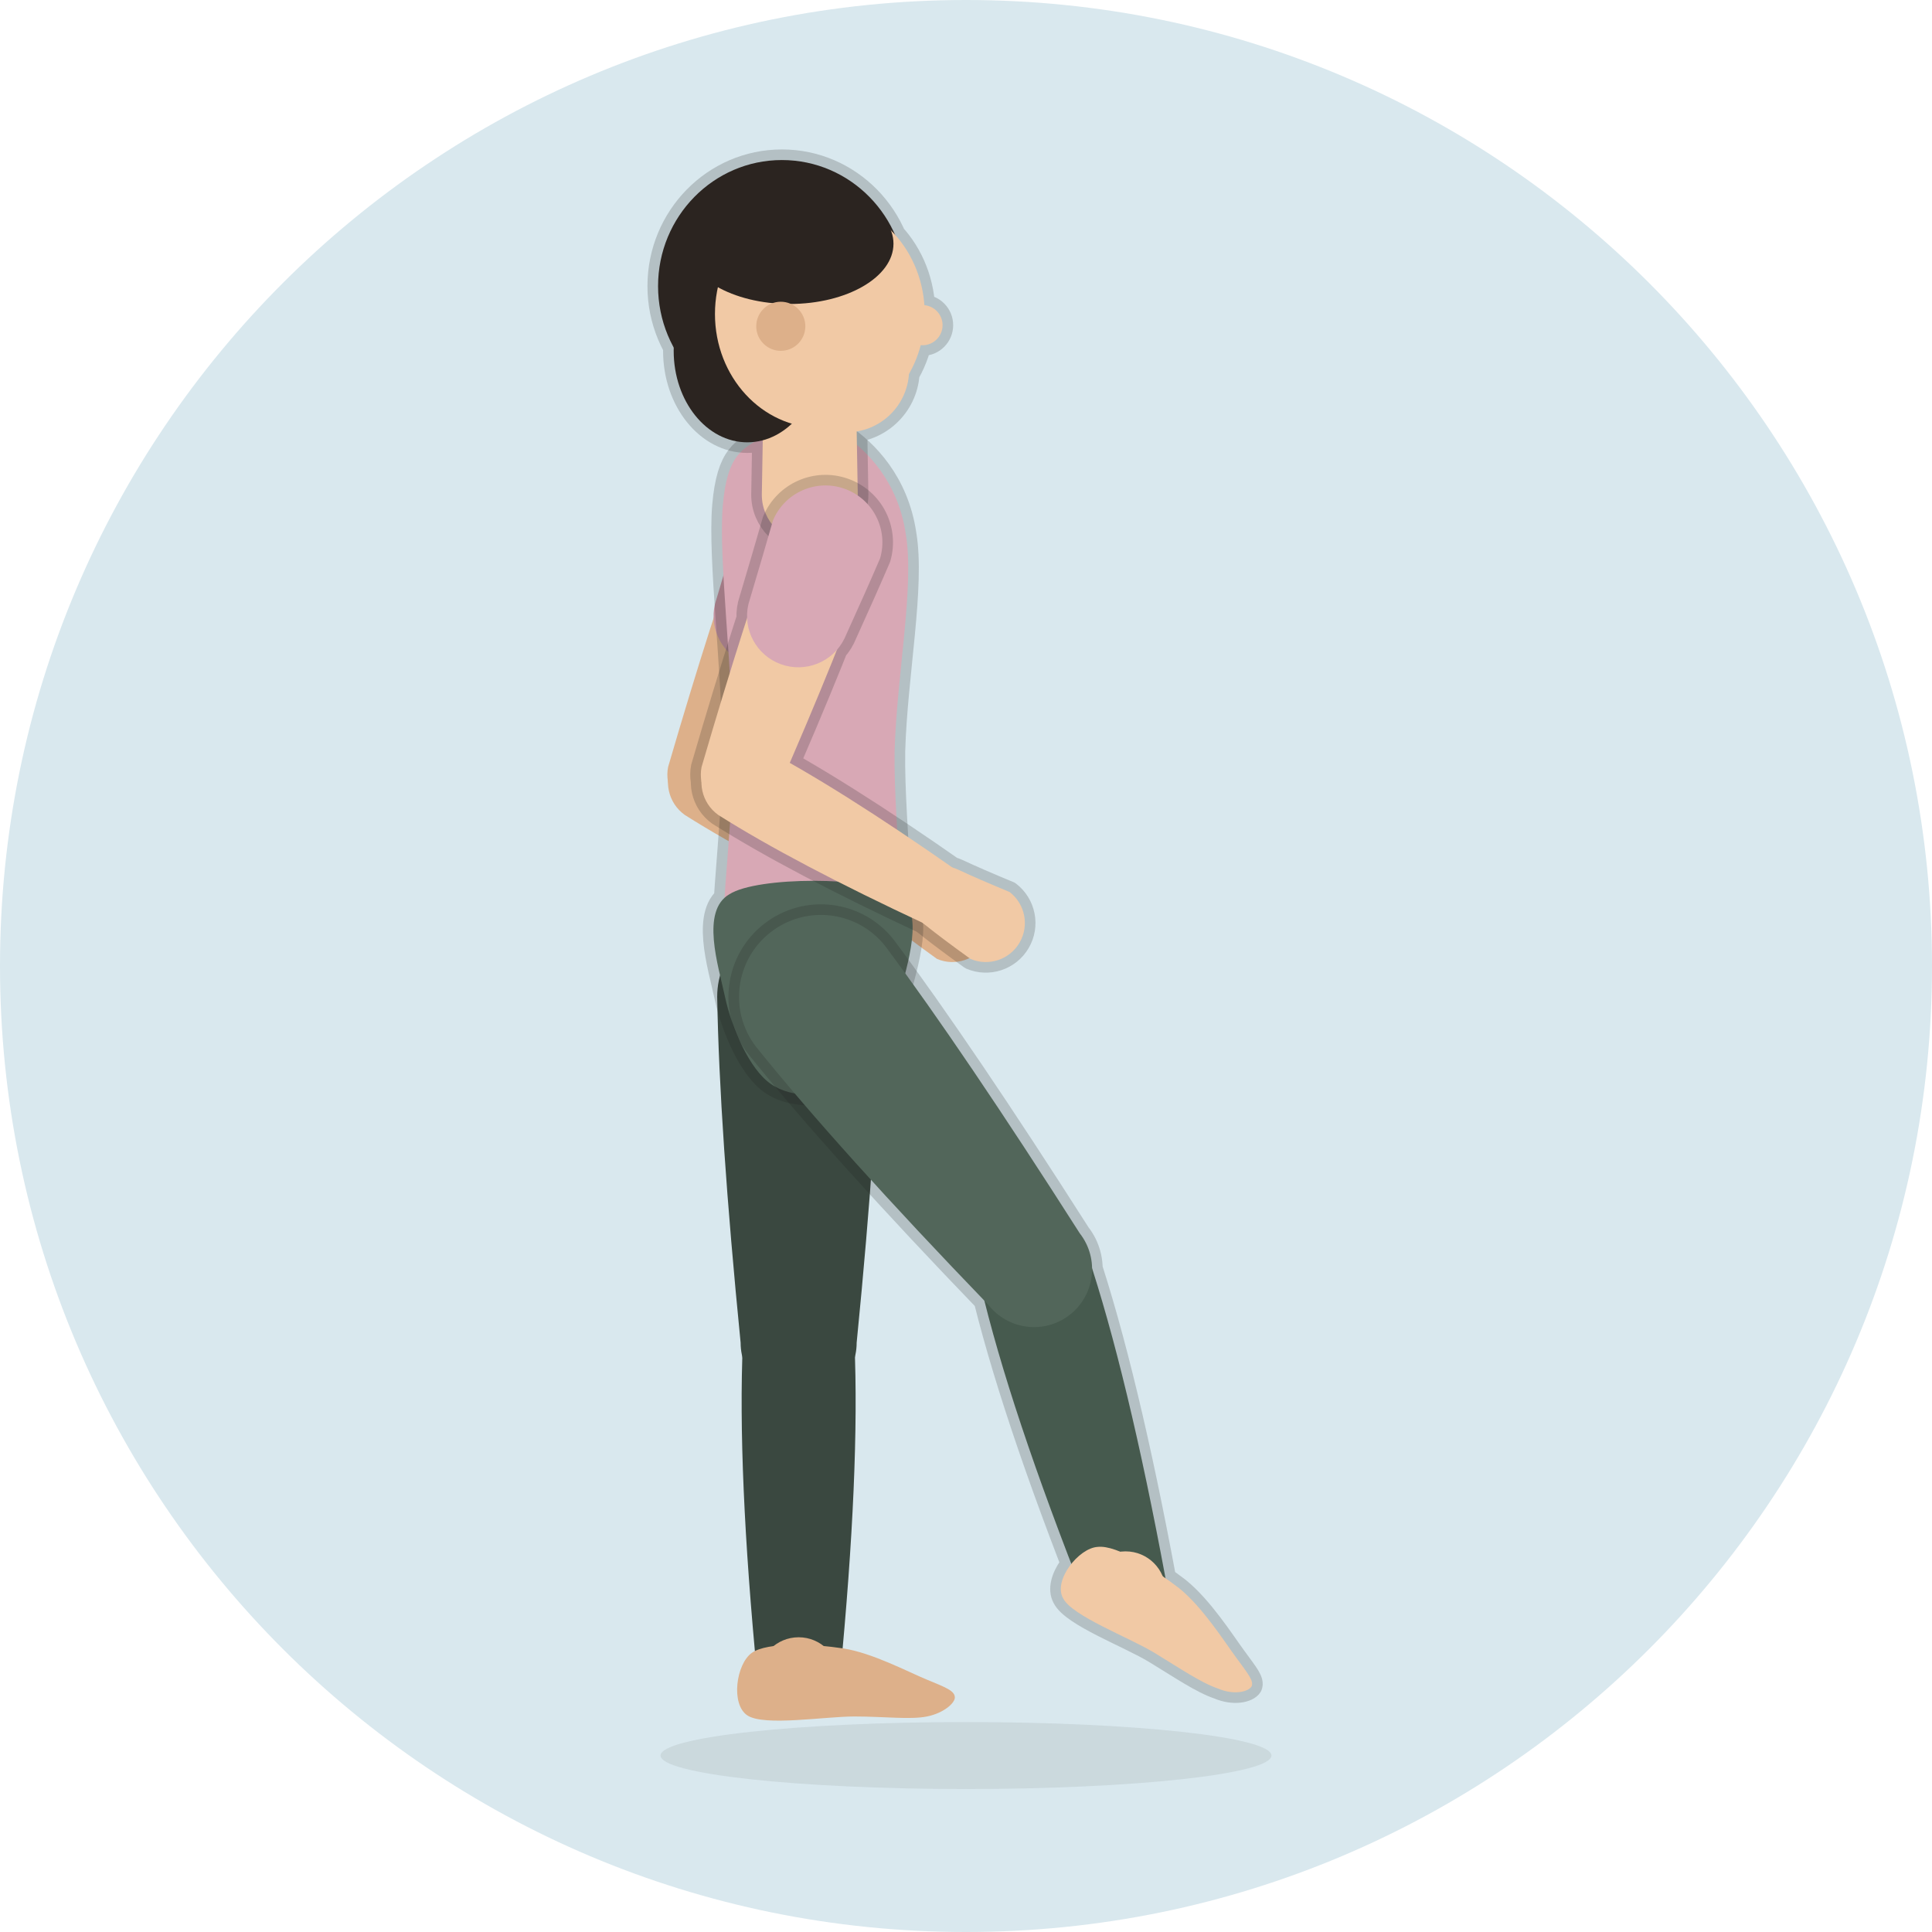
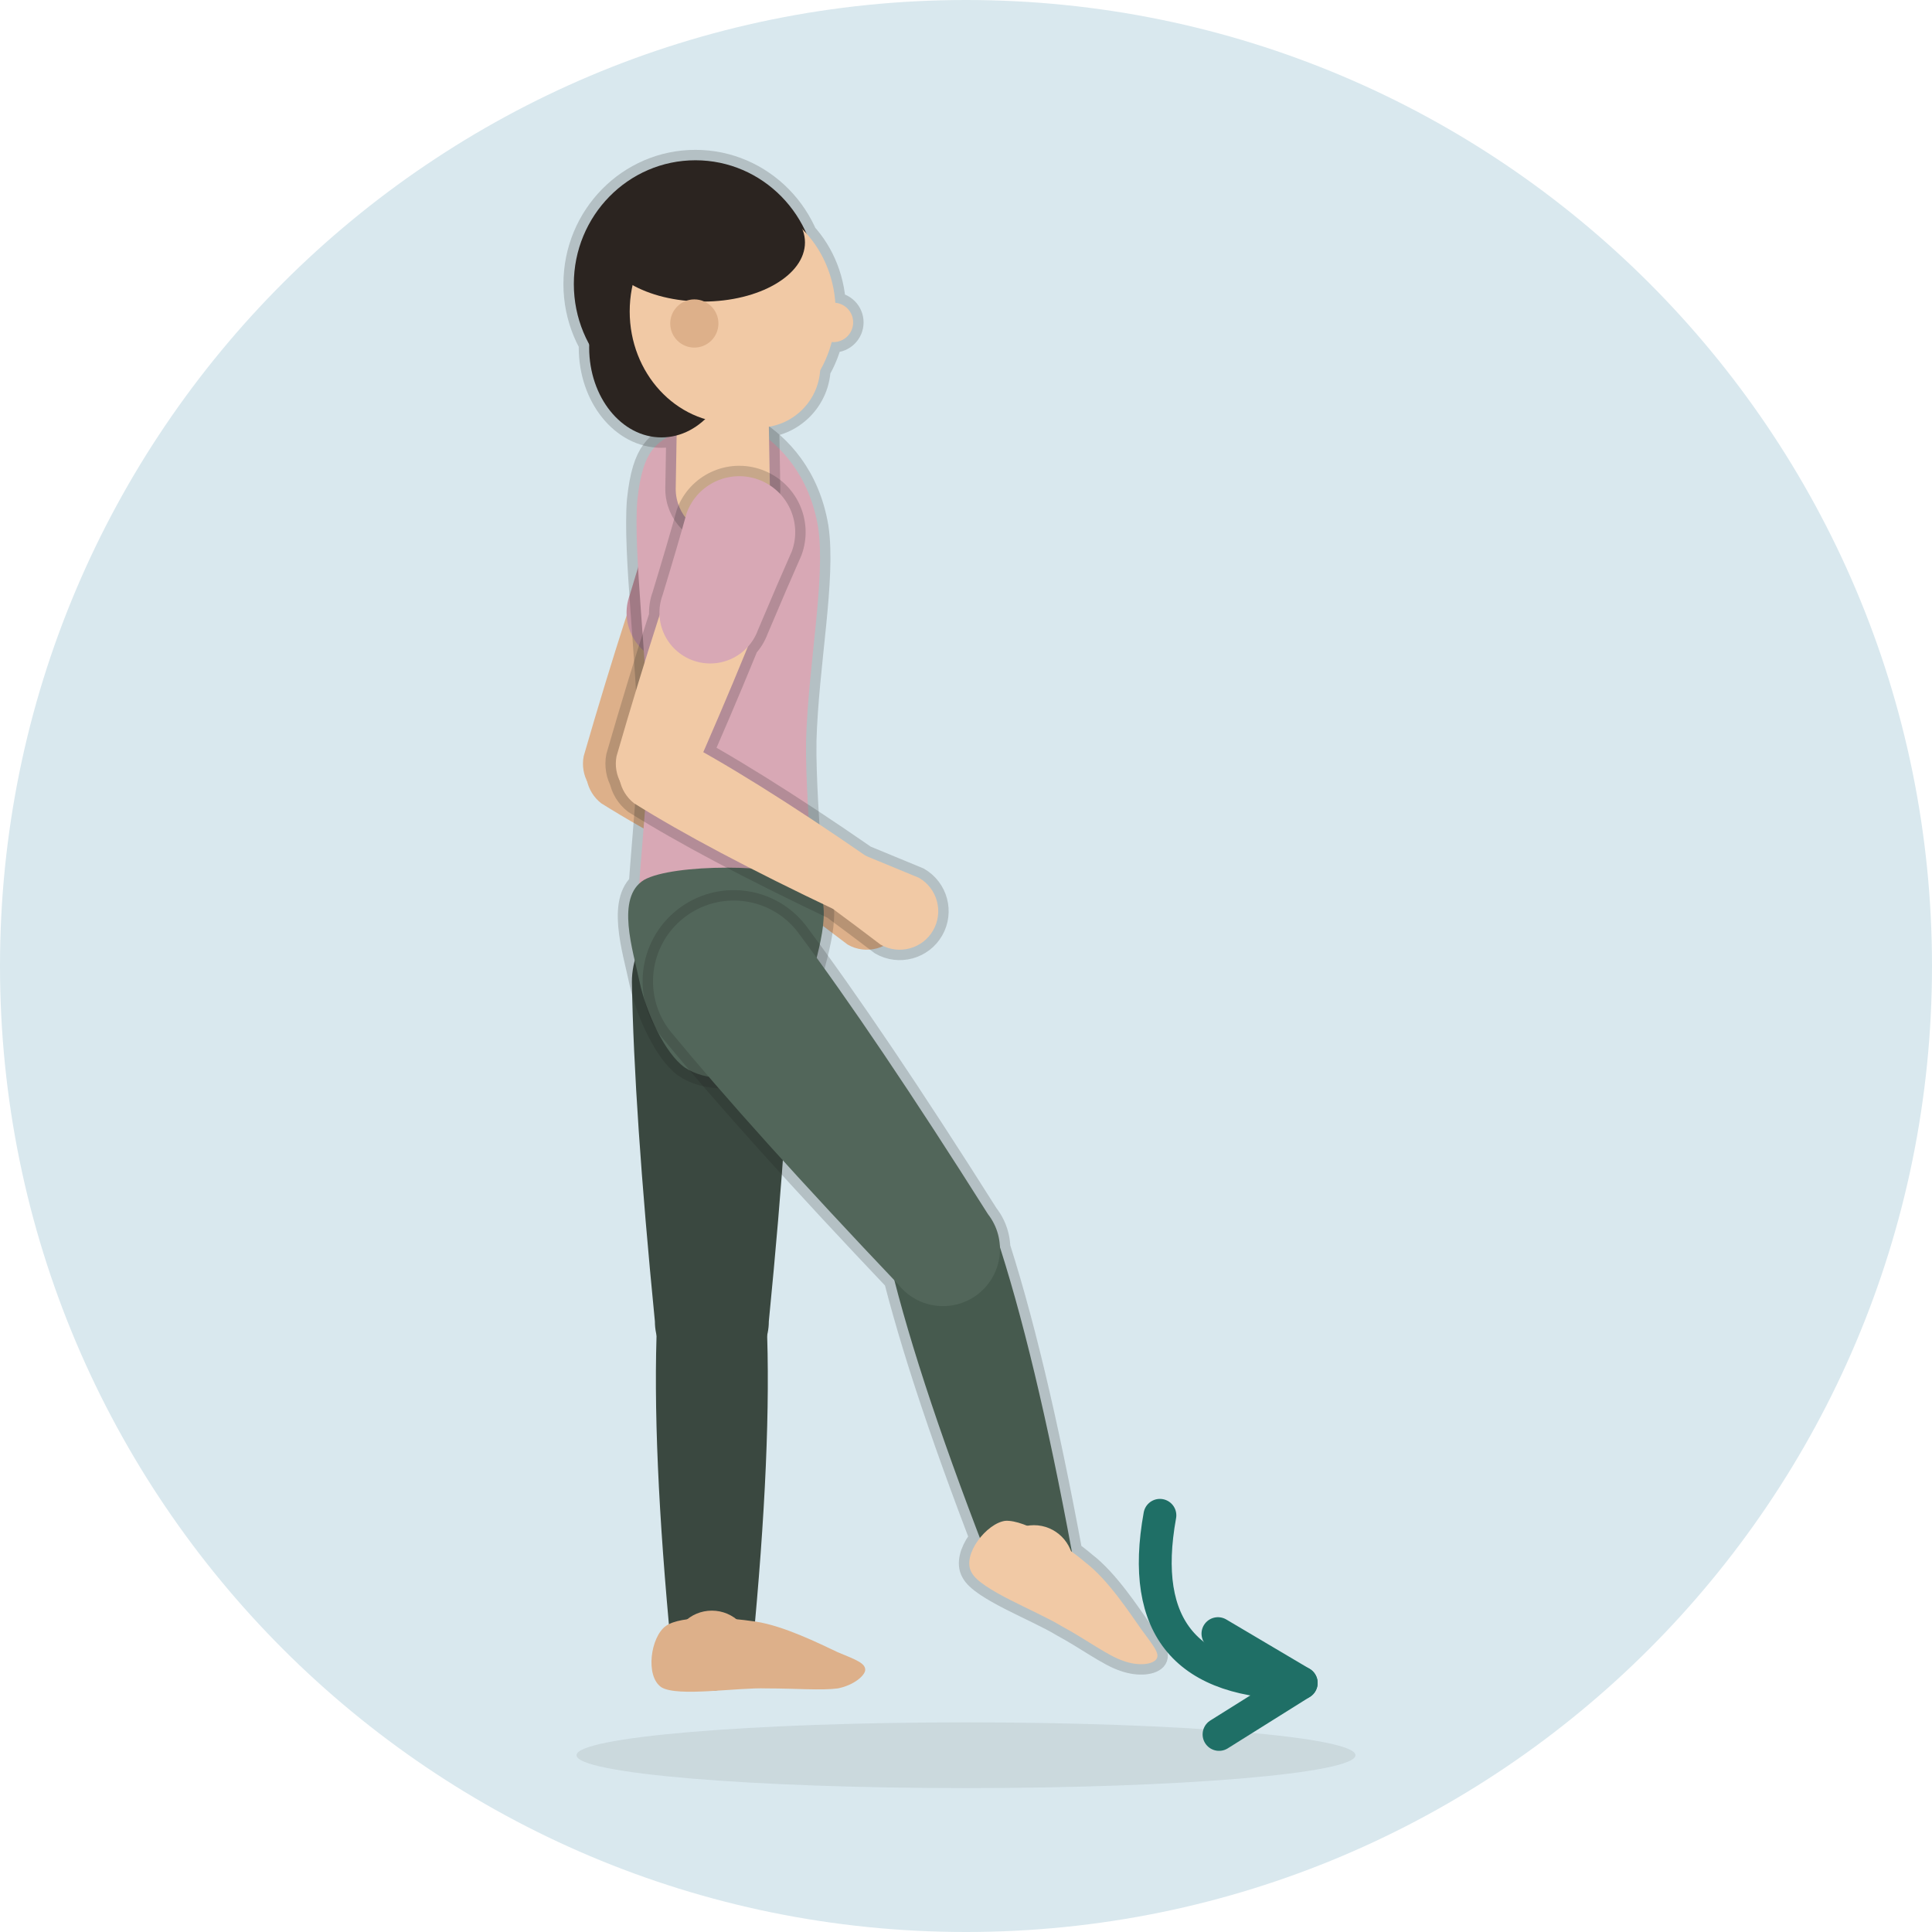
<svg xmlns="http://www.w3.org/2000/svg" viewBox="0 0 200 200" width="400" height="400" role="img" aria-label="Standing figure in profile with one foot lifted slightly forward off the floor.">
  <circle cx="100" cy="100" r="100" fill="#D9E8EE" />
  <clipPath id="czznavi">
    <circle cx="100" cy="100" r="100" />
  </clipPath>
  <g clip-path="url(#czznavi)">
-     <g transform="translate(100.0 180.0) scale(1.155)">
-       <ellipse cx="0" cy="1.5" rx="27.374" ry="3" fill="#20211F" opacity="0.08" />
+     <g transform="translate(100.0 180.0) scale(1.134)">
+       <ellipse cx="0" cy="1.5" rx="35.552" ry="3" fill="#20211F" opacity="0.08" />
      <g>
-         <path d="M-19.7 -109.0Q-22.7 -100.8 -26.7 -87.1A3.6 3.6 0 0 0 -20.0 -84.7Q-14.3 -97.7 -11.4 -106.0A4.4 4.4 0 0 0 -19.7 -109.0Z" fill="#DDB08A" />
-         <path d="M-20.3 -109.2Q-21.1 -106.4 -22.5 -101.7A4.6 4.6 0 0 0 -13.9 -98.6Q-11.9 -103.0 -10.7 -105.8A5.1 5.1 0 0 0 -20.3 -109.2Z" fill="#C2919F" />
-         <path d="M-25.2 -82.8Q-18.4 -78.5 -6.6 -73.0A2.8 2.8 0 0 0 -3.8 -77.8Q-14.5 -85.3 -21.6 -89.0A3.6 3.6 0 0 0 -25.2 -82.8Z" fill="#DDB08A" />
-         <path d="M-6.6 -72.9Q-5.1 -71.7 -2.6 -69.9A3.5 3.5 0 0 0 0.9 -75.9Q-2.0 -77.1 -3.7 -77.9A2.9 2.9 0 0 0 -6.6 -72.9Z" fill="#DDB08A" />
+         <path d="M-27.8 -111.7Q-30.9 -103.5 -34.9 -89.7A3.6 3.6 0 0 0 -28.2 -87.3Q-22.4 -100.4 -19.5 -108.6A4.4 4.4 0 0 0 -27.8 -111.7Z" fill="#DDB08A" />
+         <path d="M-28.5 -111.9Q-29.3 -109.0 -30.7 -104.4A4.6 4.6 0 0 0 -22.0 -101.2Q-20.1 -105.7 -18.9 -108.4A5.1 5.1 0 0 0 -28.5 -111.9Z" fill="#C2919F" />
+         <path d="M-33.3 -85.4Q-26.6 -81.2 -14.8 -75.6A2.8 2.8 0 0 0 -12.0 -80.5Q-22.7 -87.9 -29.8 -91.6A3.6 3.6 0 0 0 -33.3 -85.4Z" fill="#DDB08A" />
+         <path d="M-14.8 -75.5Q-13.3 -74.4 -10.8 -72.5A3.5 3.5 0 0 0 -7.3 -78.6Q-10.2 -79.8 -11.9 -80.5A2.9 2.9 0 0 0 -14.8 -75.5Z" fill="#DDB08A" />
      </g>
      <g>
-         <path d="M-20.0 -35.5Q-20.5 -24.1 -18.7 -5.5A3.7 3.7 0 0 0 -11.3 -5.5Q-9.5 -24.1 -10.0 -35.5A5.0 5.0 0 0 0 -20.0 -35.5Z" fill="#3A4840" />
-         <path d="M-22.3 -66.5Q-22.1 -54.7 -20.2 -35.5A5.2 5.2 0 0 0 -9.8 -35.5Q-7.9 -54.7 -7.7 -66.5A7.3 7.3 0 0 0 -22.3 -66.5Z" fill="#3A4840" />
-         <path d="M-15.0 -1.9A3.6 3.6 0.0 1 0 -15.0 -9.1A3.6 3.6 0.0 1 0 -15.0 -1.9Z" fill="#DDB08A" />
-         <path d="M-19.2 -7.7C-20.6 -6.7 -21.1 -3.1 -19.6 -2.1C-18.1 -1.1 -12.7 -2.0 -10.0 -2.0C-7.3 -2.0 -5.0 -1.7 -3.5 -2.0C-2.0 -2.3 -1.0 -3.2 -1.0 -3.7C-1.0 -4.3 -1.8 -4.6 -3.5 -5.3C-5.2 -6.0 -8.4 -7.7 -11.0 -8.1C-13.6 -8.5 -17.8 -8.7 -19.2 -7.7Z" fill="#DDB08A" />
+         <path d="M-28.2 -38.1Q-28.7 -26.7 -26.9 -8.1A3.7 3.7 0 0 0 -19.5 -8.1Q-17.7 -26.7 -18.2 -38.1A5.0 5.0 0 0 0 -28.2 -38.1Z" fill="#3A4840" />
+         <path d="M-30.5 -69.1Q-30.3 -57.4 -28.4 -38.1A5.2 5.2 0 0 0 -18.0 -38.1Q-16.1 -57.4 -15.9 -69.1A7.3 7.3 0 0 0 -30.5 -69.1Z" fill="#3A4840" />
+         <path d="M-23.2 -4.5A3.6 3.6 0.0 1 0 -23.2 -11.7A3.6 3.6 0.0 1 0 -23.2 -4.5Z" fill="#DDB08A" />
+         <path d="M-27.4 -10.3C-28.8 -9.3 -29.3 -5.7 -27.8 -4.7C-26.3 -3.8 -20.9 -4.7 -18.2 -4.6C-15.5 -4.6 -13.2 -4.4 -11.7 -4.6C-10.2 -4.9 -9.2 -5.8 -9.2 -6.3C-9.2 -6.9 -10.0 -7.2 -11.7 -7.9C-13.4 -8.7 -16.6 -10.3 -19.2 -10.7C-21.8 -11.1 -26.0 -11.3 -27.4 -10.3Z" fill="#DDB08A" />
      </g>
      <g>
-         <path d="M-21.4 -66.5C-22.6 -71.3 -20.8 -81.2 -20.9 -88.5C-20.9 -95.8 -22.2 -105.8 -21.8 -110.5C-21.4 -115.2 -20.0 -115.6 -18.2 -116.7C-16.4 -117.8 -13.1 -118.4 -11.0 -116.9C-8.9 -115.5 -6.1 -112.7 -5.4 -108.0C-4.6 -103.3 -6.2 -95.4 -6.4 -88.5C-6.5 -81.6 -5.0 -71.3 -6.3 -66.5C-7.6 -61.8 -11.5 -60.0 -14.0 -60.0C-16.5 -60.0 -20.3 -61.8 -21.4 -66.5ZM-21.6 -66.5C-22.2 -69.3 -23.8 -74.2 -21.2 -75.7C-18.7 -77.3 -8.6 -77.3 -6.1 -75.7C-3.6 -74.2 -5.3 -69.3 -6.0 -66.5C-6.7 -63.7 -8.6 -60.0 -10.5 -58.7C-12.4 -57.4 -15.7 -57.4 -17.5 -58.7C-19.4 -60.0 -21.0 -63.7 -21.6 -66.5Z" fill="#1E1F1D" stroke="#1E1F1D" stroke-width="1.9" stroke-linejoin="round" opacity="0.2" />
-         <path d="M-21.4 -66.5C-22.6 -71.3 -20.8 -81.2 -20.9 -88.5C-20.9 -95.8 -22.2 -105.8 -21.8 -110.5C-21.4 -115.2 -20.0 -115.6 -18.2 -116.7C-16.4 -117.8 -13.1 -118.4 -11.0 -116.9C-8.9 -115.5 -6.1 -112.7 -5.4 -108.0C-4.6 -103.3 -6.2 -95.4 -6.4 -88.5C-6.5 -81.6 -5.0 -71.3 -6.3 -66.5C-7.6 -61.8 -11.5 -60.0 -14.0 -60.0C-16.5 -60.0 -20.3 -61.8 -21.4 -66.5Z" fill="#D8A8B5" />
-         <path d="M-21.6 -66.5C-22.2 -69.3 -23.8 -74.2 -21.2 -75.7C-18.7 -77.3 -8.6 -77.3 -6.1 -75.7C-3.6 -74.2 -5.3 -69.3 -6.0 -66.5C-6.7 -63.7 -8.6 -60.0 -10.5 -58.7C-12.4 -57.4 -15.7 -57.4 -17.5 -58.7C-19.4 -60.0 -21.0 -63.7 -21.6 -66.5Z" fill="#52665A" />
+         <path d="M-29.6 -69.1C-30.8 -73.9 -29.0 -83.8 -29.0 -91.1C-29.1 -98.5 -30.4 -108.4 -30.0 -113.1C-29.5 -117.8 -28.2 -118.3 -26.4 -119.3C-24.6 -120.4 -21.3 -121.0 -19.2 -119.5C-17.0 -118.1 -14.3 -115.4 -13.5 -110.6C-12.8 -105.9 -14.4 -98.1 -14.6 -91.1C-14.7 -84.2 -13.2 -73.9 -14.5 -69.1C-15.7 -64.4 -19.7 -62.6 -22.2 -62.6C-24.7 -62.6 -28.5 -64.4 -29.6 -69.1ZM-29.8 -69.1C-30.4 -72.0 -32.0 -76.8 -29.4 -78.4C-26.8 -79.9 -16.8 -79.9 -14.3 -78.4C-11.8 -76.8 -13.5 -72.0 -14.2 -69.1C-14.9 -66.3 -16.8 -62.6 -18.7 -61.3C-20.6 -60.0 -23.8 -60.0 -25.7 -61.3C-27.5 -62.6 -29.2 -66.3 -29.8 -69.1Z" fill="#1E1F1D" stroke="#1E1F1D" stroke-width="1.9" stroke-linejoin="round" opacity="0.2" />
+         <path d="M-29.6 -69.1C-30.8 -73.9 -29.0 -83.8 -29.0 -91.1C-29.1 -98.5 -30.4 -108.4 -30.0 -113.1C-29.5 -117.8 -28.2 -118.3 -26.4 -119.3C-24.6 -120.4 -21.3 -121.0 -19.2 -119.5C-17.0 -118.1 -14.3 -115.4 -13.5 -110.6C-12.8 -105.9 -14.4 -98.1 -14.6 -91.1C-14.7 -84.2 -13.2 -73.9 -14.5 -69.1C-15.7 -64.4 -19.7 -62.6 -22.2 -62.6C-24.7 -62.6 -28.5 -64.4 -29.6 -69.1Z" fill="#D8A8B5" />
+         <path d="M-29.8 -69.1C-30.4 -72.0 -32.0 -76.8 -29.4 -78.4C-26.8 -79.9 -16.8 -79.9 -14.3 -78.4C-11.8 -76.8 -13.5 -72.0 -14.2 -69.1C-14.9 -66.3 -16.8 -62.6 -18.7 -61.3C-20.6 -60.0 -23.8 -60.0 -25.7 -61.3C-27.5 -62.6 -29.2 -66.3 -29.8 -69.1Z" fill="#52665A" />
      </g>
      <g>
-         <path d="M-9.7 -111.5Q-9.8 -117.8 -10.0 -128.0A4.0 4.0 0 0 0 -18.0 -128.0Q-18.2 -117.8 -18.3 -111.5A4.3 4.3 0 0 0 -9.7 -111.5ZM-19.6 -116.2A6.6 8.2 0.0 1 0 -19.6 -132.6A6.6 8.2 0.0 1 0 -19.6 -116.2ZM-16.5 -118.9A11.1 11.3 0.0 1 0 -16.5 -141.5A11.1 11.3 0.0 1 0 -16.5 -118.9ZM-13.1 -117.5A9.4 10.2 0.0 1 0 -13.1 -137.9A9.4 10.2 0.0 1 0 -13.1 -117.5ZM-10.7 -117.1A5.6 5.6 0.0 1 0 -10.7 -128.3A5.6 5.6 0.0 1 0 -10.7 -117.1ZM-3.9 -124.9A1.8 1.8 0.0 1 0 -3.9 -128.5A1.8 1.8 0.0 1 0 -3.9 -124.9ZM-15.8 -128.6A9.3 5.4 0.0 1 0 -15.8 -139.4A9.3 5.4 0.0 1 0 -15.8 -128.6ZM-16.6 -124.4A2.2 2.2 0.0 1 0 -16.6 -128.8A2.2 2.2 0.0 1 0 -16.6 -124.4Z" fill="#1E1F1D" stroke="#1E1F1D" stroke-width="1.9" stroke-linejoin="round" opacity="0.2" />
-         <path d="M-9.7 -111.5Q-9.8 -117.8 -10.0 -128.0A4.0 4.0 0 0 0 -18.0 -128.0Q-18.2 -117.8 -18.3 -111.5A4.3 4.3 0 0 0 -9.7 -111.5Z" fill="#F1C9A5" />
-         <path d="M-19.6 -116.2A6.6 8.2 0.0 1 0 -19.6 -132.6A6.6 8.2 0.0 1 0 -19.6 -116.2Z" fill="#2B2420" />
-         <path d="M-16.5 -118.9A11.1 11.3 0.0 1 0 -16.5 -141.5A11.1 11.3 0.0 1 0 -16.5 -118.9Z" fill="#2B2420" />
-         <path d="M-13.1 -117.5A9.4 10.2 0.0 1 0 -13.1 -137.9A9.4 10.2 0.0 1 0 -13.1 -117.5Z" fill="#F1C9A5" />
-         <path d="M-10.7 -117.1A5.6 5.6 0.0 1 0 -10.7 -128.3A5.6 5.6 0.0 1 0 -10.7 -117.1Z" fill="#F1C9A5" />
-         <path d="M-3.9 -124.9A1.8 1.8 0.0 1 0 -3.9 -128.5A1.8 1.8 0.0 1 0 -3.9 -124.9Z" fill="#F1C9A5" />
-         <path d="M-15.8 -128.6A9.3 5.4 0.0 1 0 -15.8 -139.4A9.3 5.4 0.0 1 0 -15.8 -128.6Z" fill="#2B2420" />
-         <path d="M-16.6 -124.4A2.2 2.2 0.0 1 0 -16.6 -128.8A2.2 2.2 0.0 1 0 -16.6 -124.4Z" fill="#DDB08A" />
+         <path d="M-17.9 -114.1Q-18.0 -120.4 -18.2 -130.6A4.0 4.0 0 0 0 -26.2 -130.6Q-26.4 -120.4 -26.5 -114.1A4.3 4.3 0 0 0 -17.9 -114.1ZM-27.8 -118.8A6.6 8.2 0.0 1 0 -27.8 -135.2A6.6 8.2 0.0 1 0 -27.8 -118.8ZM-24.7 -121.5A11.1 11.3 0.0 1 0 -24.7 -144.1A11.1 11.3 0.0 1 0 -24.7 -121.5ZM-21.3 -120.1A9.4 10.2 0.0 1 0 -21.3 -140.5A9.4 10.2 0.0 1 0 -21.3 -120.1ZM-18.9 -119.7A5.6 5.6 0.0 1 0 -18.9 -130.9A5.6 5.6 0.0 1 0 -18.9 -119.7ZM-12.1 -127.5A1.8 1.8 0.0 1 0 -12.1 -131.1A1.8 1.8 0.0 1 0 -12.1 -127.5ZM-24.0 -131.2A9.3 5.4 0.0 1 0 -24.0 -142.0A9.3 5.4 0.0 1 0 -24.0 -131.2ZM-24.8 -127.0A2.2 2.2 0.0 1 0 -24.8 -131.4A2.2 2.2 0.0 1 0 -24.8 -127.0Z" fill="#1E1F1D" stroke="#1E1F1D" stroke-width="1.9" stroke-linejoin="round" opacity="0.2" />
+         <path d="M-17.9 -114.1Q-18.0 -120.4 -18.2 -130.6A4.0 4.0 0 0 0 -26.2 -130.6Q-26.4 -120.4 -26.5 -114.1A4.3 4.3 0 0 0 -17.9 -114.1Z" fill="#F1C9A5" />
+         <path d="M-27.8 -118.8A6.6 8.2 0.0 1 0 -27.8 -135.2A6.6 8.2 0.0 1 0 -27.8 -118.8Z" fill="#2B2420" />
+         <path d="M-24.7 -121.5A11.1 11.3 0.0 1 0 -24.7 -144.1A11.1 11.3 0.0 1 0 -24.7 -121.5Z" fill="#2B2420" />
+         <path d="M-21.3 -120.1A9.4 10.2 0.0 1 0 -21.3 -140.5A9.4 10.2 0.0 1 0 -21.3 -120.1Z" fill="#F1C9A5" />
+         <path d="M-18.9 -119.7A5.6 5.6 0.0 1 0 -18.9 -130.9A5.6 5.6 0.0 1 0 -18.9 -119.7Z" fill="#F1C9A5" />
+         <path d="M-12.1 -127.5A1.8 1.8 0.0 1 0 -12.1 -131.1A1.8 1.8 0.0 1 0 -12.1 -127.5Z" fill="#F1C9A5" />
+         <path d="M-24.0 -131.2A9.3 5.4 0.0 1 0 -24.0 -142.0A9.3 5.4 0.0 1 0 -24.0 -131.2Z" fill="#2B2420" />
+         <path d="M-24.8 -127.0A2.2 2.2 0.0 1 0 -24.8 -131.4A2.2 2.2 0.0 1 0 -24.8 -127.0Z" fill="#DDB08A" />
      </g>
      <g>
-         <path d="M1.3 -40.7Q3.9 -29.6 10.8 -12.2A3.7 3.7 0 0 0 17.9 -14.3Q14.5 -32.6 10.9 -43.4A5.0 5.0 0 0 0 1.3 -40.7ZM-18.8 -62.0Q-11.4 -52.8 2.0 -38.9A5.2 5.2 0 0 0 10.2 -45.3Q-0.2 -61.6 -7.2 -71.0A7.3 7.3 0 0 0 -18.8 -62.0ZM14.3 -9.6A3.6 3.6 0.0 1 0 14.3 -16.8A3.6 3.6 0.0 1 0 14.3 -9.6ZM11.8 -17.2C10.1 -17.1 7.8 -14.2 8.7 -12.6C9.5 -11.0 14.6 -9.1 16.9 -7.7C19.2 -6.3 21.1 -5.0 22.6 -4.5C24.0 -3.9 25.3 -4.2 25.6 -4.7C25.8 -5.2 25.3 -5.8 24.2 -7.3C23.1 -8.8 21.2 -11.8 19.1 -13.5C17.0 -15.1 13.6 -17.4 11.8 -17.2Z" fill="#1E1F1D" stroke="#1E1F1D" stroke-width="1.9" stroke-linejoin="round" opacity="0.2" />
-         <path d="M1.3 -40.7Q3.9 -29.6 10.8 -12.2A3.7 3.7 0 0 0 17.9 -14.3Q14.5 -32.6 10.9 -43.4A5.0 5.0 0 0 0 1.3 -40.7Z" fill="#465A4E" />
-         <path d="M-18.8 -62.0Q-11.4 -52.8 2.0 -38.9A5.2 5.2 0 0 0 10.2 -45.3Q-0.2 -61.6 -7.2 -71.0A7.3 7.3 0 0 0 -18.8 -62.0Z" fill="#52665A" />
-         <path d="M14.3 -9.6A3.6 3.6 0.0 1 0 14.3 -16.8A3.6 3.6 0.0 1 0 14.3 -9.6Z" fill="#F1C9A5" />
-         <path d="M11.8 -17.2C10.1 -17.1 7.8 -14.2 8.7 -12.6C9.5 -11.0 14.6 -9.1 16.9 -7.7C19.2 -6.3 21.1 -5.0 22.6 -4.5C24.0 -3.9 25.3 -4.2 25.6 -4.7C25.8 -5.2 25.3 -5.8 24.2 -7.3C23.1 -8.8 21.2 -11.8 19.1 -13.5C17.0 -15.1 13.6 -17.4 11.8 -17.2Z" fill="#F1C9A5" />
+         <path d="M-6.9 -43.3Q-4.2 -32.2 2.6 -14.9A3.7 3.7 0 0 0 9.7 -16.9Q6.3 -35.3 2.7 -46.1A5.0 5.0 0 0 0 -6.9 -43.3ZM-27.0 -64.6Q-19.5 -55.5 -6.2 -41.5A5.2 5.2 0 0 0 2.0 -47.9Q-8.3 -64.2 -15.4 -73.7A7.3 7.3 0 0 0 -27.0 -64.6ZM6.2 -12.3A3.6 3.6 0.0 1 0 6.2 -19.5A3.6 3.6 0.0 1 0 6.2 -12.3ZM3.6 -19.9C1.9 -19.7 -0.4 -16.8 0.5 -15.2C1.3 -13.6 6.4 -11.7 8.7 -10.3C11.1 -9.0 12.9 -7.6 14.4 -7.1C15.8 -6.6 17.1 -6.8 17.4 -7.3C17.7 -7.8 17.1 -8.5 16.0 -10.0C15.0 -11.4 13.0 -14.5 10.9 -16.1C8.9 -17.8 5.4 -20.0 3.6 -19.9Z" fill="#1E1F1D" stroke="#1E1F1D" stroke-width="1.9" stroke-linejoin="round" opacity="0.2" />
+         <path d="M-6.9 -43.3Q-4.2 -32.2 2.6 -14.9A3.7 3.7 0 0 0 9.7 -16.9Q6.3 -35.3 2.7 -46.1A5.0 5.0 0 0 0 -6.9 -43.3Z" fill="#465A4E" />
+         <path d="M-27.0 -64.6Q-19.5 -55.5 -6.2 -41.5A5.2 5.2 0 0 0 2.0 -47.9Q-8.3 -64.2 -15.4 -73.7A7.3 7.3 0 0 0 -27.0 -64.6Z" fill="#52665A" />
+         <path d="M6.2 -12.3A3.6 3.6 0.0 1 0 6.2 -19.5A3.6 3.6 0.0 1 0 6.2 -12.3Z" fill="#F1C9A5" />
+         <path d="M3.6 -19.9C1.9 -19.7 -0.4 -16.8 0.5 -15.2C1.3 -13.6 6.4 -11.7 8.7 -10.3C11.1 -9.0 12.9 -7.6 14.4 -7.1C15.8 -6.6 17.1 -6.8 17.4 -7.3C17.7 -7.8 17.1 -8.5 16.0 -10.0C15.0 -11.4 13.0 -14.5 10.9 -16.1C8.9 -17.8 5.4 -20.0 3.6 -19.9Z" fill="#F1C9A5" />
      </g>
      <g>
-         <path d="M-16.7 -109.0Q-19.7 -100.8 -23.7 -87.1A3.6 3.6 0 0 0 -17.0 -84.7Q-11.3 -97.7 -8.4 -106.0A4.4 4.4 0 0 0 -16.7 -109.0ZM-17.3 -109.2Q-18.1 -106.4 -19.5 -101.7A4.6 4.6 0 0 0 -10.9 -98.6Q-8.9 -103.0 -7.7 -105.8A5.1 5.1 0 0 0 -17.3 -109.2ZM-22.2 -82.8Q-15.4 -78.5 -3.6 -73.0A2.8 2.8 0 0 0 -0.8 -77.8Q-11.5 -85.3 -18.6 -89.0A3.6 3.6 0 0 0 -22.2 -82.8ZM-3.6 -72.9Q-2.1 -71.7 0.4 -69.9A3.5 3.5 0 0 0 3.9 -75.9Q1.0 -77.1 -0.7 -77.9A2.9 2.9 0 0 0 -3.6 -72.9Z" fill="#1E1F1D" stroke="#1E1F1D" stroke-width="1.9" stroke-linejoin="round" opacity="0.2" />
-         <path d="M-16.7 -109.0Q-19.7 -100.8 -23.7 -87.1A3.6 3.6 0 0 0 -17.0 -84.7Q-11.3 -97.7 -8.4 -106.0A4.4 4.4 0 0 0 -16.7 -109.0Z" fill="#F1C9A5" />
-         <path d="M-17.3 -109.2Q-18.1 -106.4 -19.5 -101.7A4.6 4.6 0 0 0 -10.9 -98.6Q-8.9 -103.0 -7.7 -105.8A5.1 5.1 0 0 0 -17.3 -109.2Z" fill="#D8A8B5" />
-         <path d="M-22.2 -82.8Q-15.4 -78.5 -3.6 -73.0A2.8 2.8 0 0 0 -0.8 -77.8Q-11.5 -85.3 -18.6 -89.0A3.6 3.6 0 0 0 -22.2 -82.8Z" fill="#F1C9A5" />
-         <path d="M-3.6 -72.9Q-2.1 -71.7 0.4 -69.9A3.5 3.5 0 0 0 3.9 -75.9Q1.0 -77.1 -0.7 -77.9A2.9 2.9 0 0 0 -3.6 -72.9Z" fill="#F1C9A5" />
+         <path d="M-24.8 -111.7Q-27.9 -103.5 -31.9 -89.7A3.6 3.6 0 0 0 -25.2 -87.3Q-19.4 -100.4 -16.5 -108.6A4.4 4.4 0 0 0 -24.8 -111.7ZM-25.5 -111.9Q-26.3 -109.0 -27.7 -104.4A4.6 4.6 0 0 0 -19.0 -101.2Q-17.1 -105.7 -15.9 -108.4A5.1 5.1 0 0 0 -25.5 -111.9ZM-30.3 -85.4Q-23.6 -81.2 -11.8 -75.6A2.8 2.8 0 0 0 -9.0 -80.5Q-19.7 -87.9 -26.8 -91.6A3.6 3.6 0 0 0 -30.3 -85.4ZM-11.8 -75.5Q-10.3 -74.4 -7.8 -72.5A3.5 3.5 0 0 0 -4.3 -78.6Q-7.2 -79.8 -8.9 -80.5A2.9 2.9 0 0 0 -11.8 -75.5Z" fill="#1E1F1D" stroke="#1E1F1D" stroke-width="1.9" stroke-linejoin="round" opacity="0.2" />
+         <path d="M-24.8 -111.7Q-27.9 -103.5 -31.9 -89.7A3.6 3.6 0 0 0 -25.2 -87.3Q-19.4 -100.4 -16.5 -108.6A4.4 4.4 0 0 0 -24.8 -111.7Z" fill="#F1C9A5" />
+         <path d="M-25.5 -111.9Q-26.3 -109.0 -27.7 -104.4A4.6 4.6 0 0 0 -19.0 -101.2Q-17.1 -105.7 -15.9 -108.4A5.1 5.1 0 0 0 -25.5 -111.9Z" fill="#D8A8B5" />
+         <path d="M-30.3 -85.4Q-23.6 -81.2 -11.8 -75.6A2.8 2.8 0 0 0 -9.0 -80.5Q-19.7 -87.9 -26.8 -91.6A3.6 3.6 0 0 0 -30.3 -85.4Z" fill="#F1C9A5" />
+         <path d="M-11.8 -75.5Q-10.3 -74.4 -7.8 -72.5A3.5 3.5 0 0 0 -4.3 -78.6Q-7.2 -79.8 -8.9 -80.5A2.9 2.9 0 0 0 -11.8 -75.5Z" fill="#F1C9A5" />
+       </g>
+       <g fill="none" stroke="#1F6F66" stroke-width="3" stroke-linecap="round" stroke-linejoin="round">
+         <path d="M17.7 -20.4Q14.9 -5.0 30.6 -5.1" />
+         <path d="M23.1 -0.4L30.6 -5.1L23.0 -9.6" />
      </g>
    </g>
  </g>
</svg>
